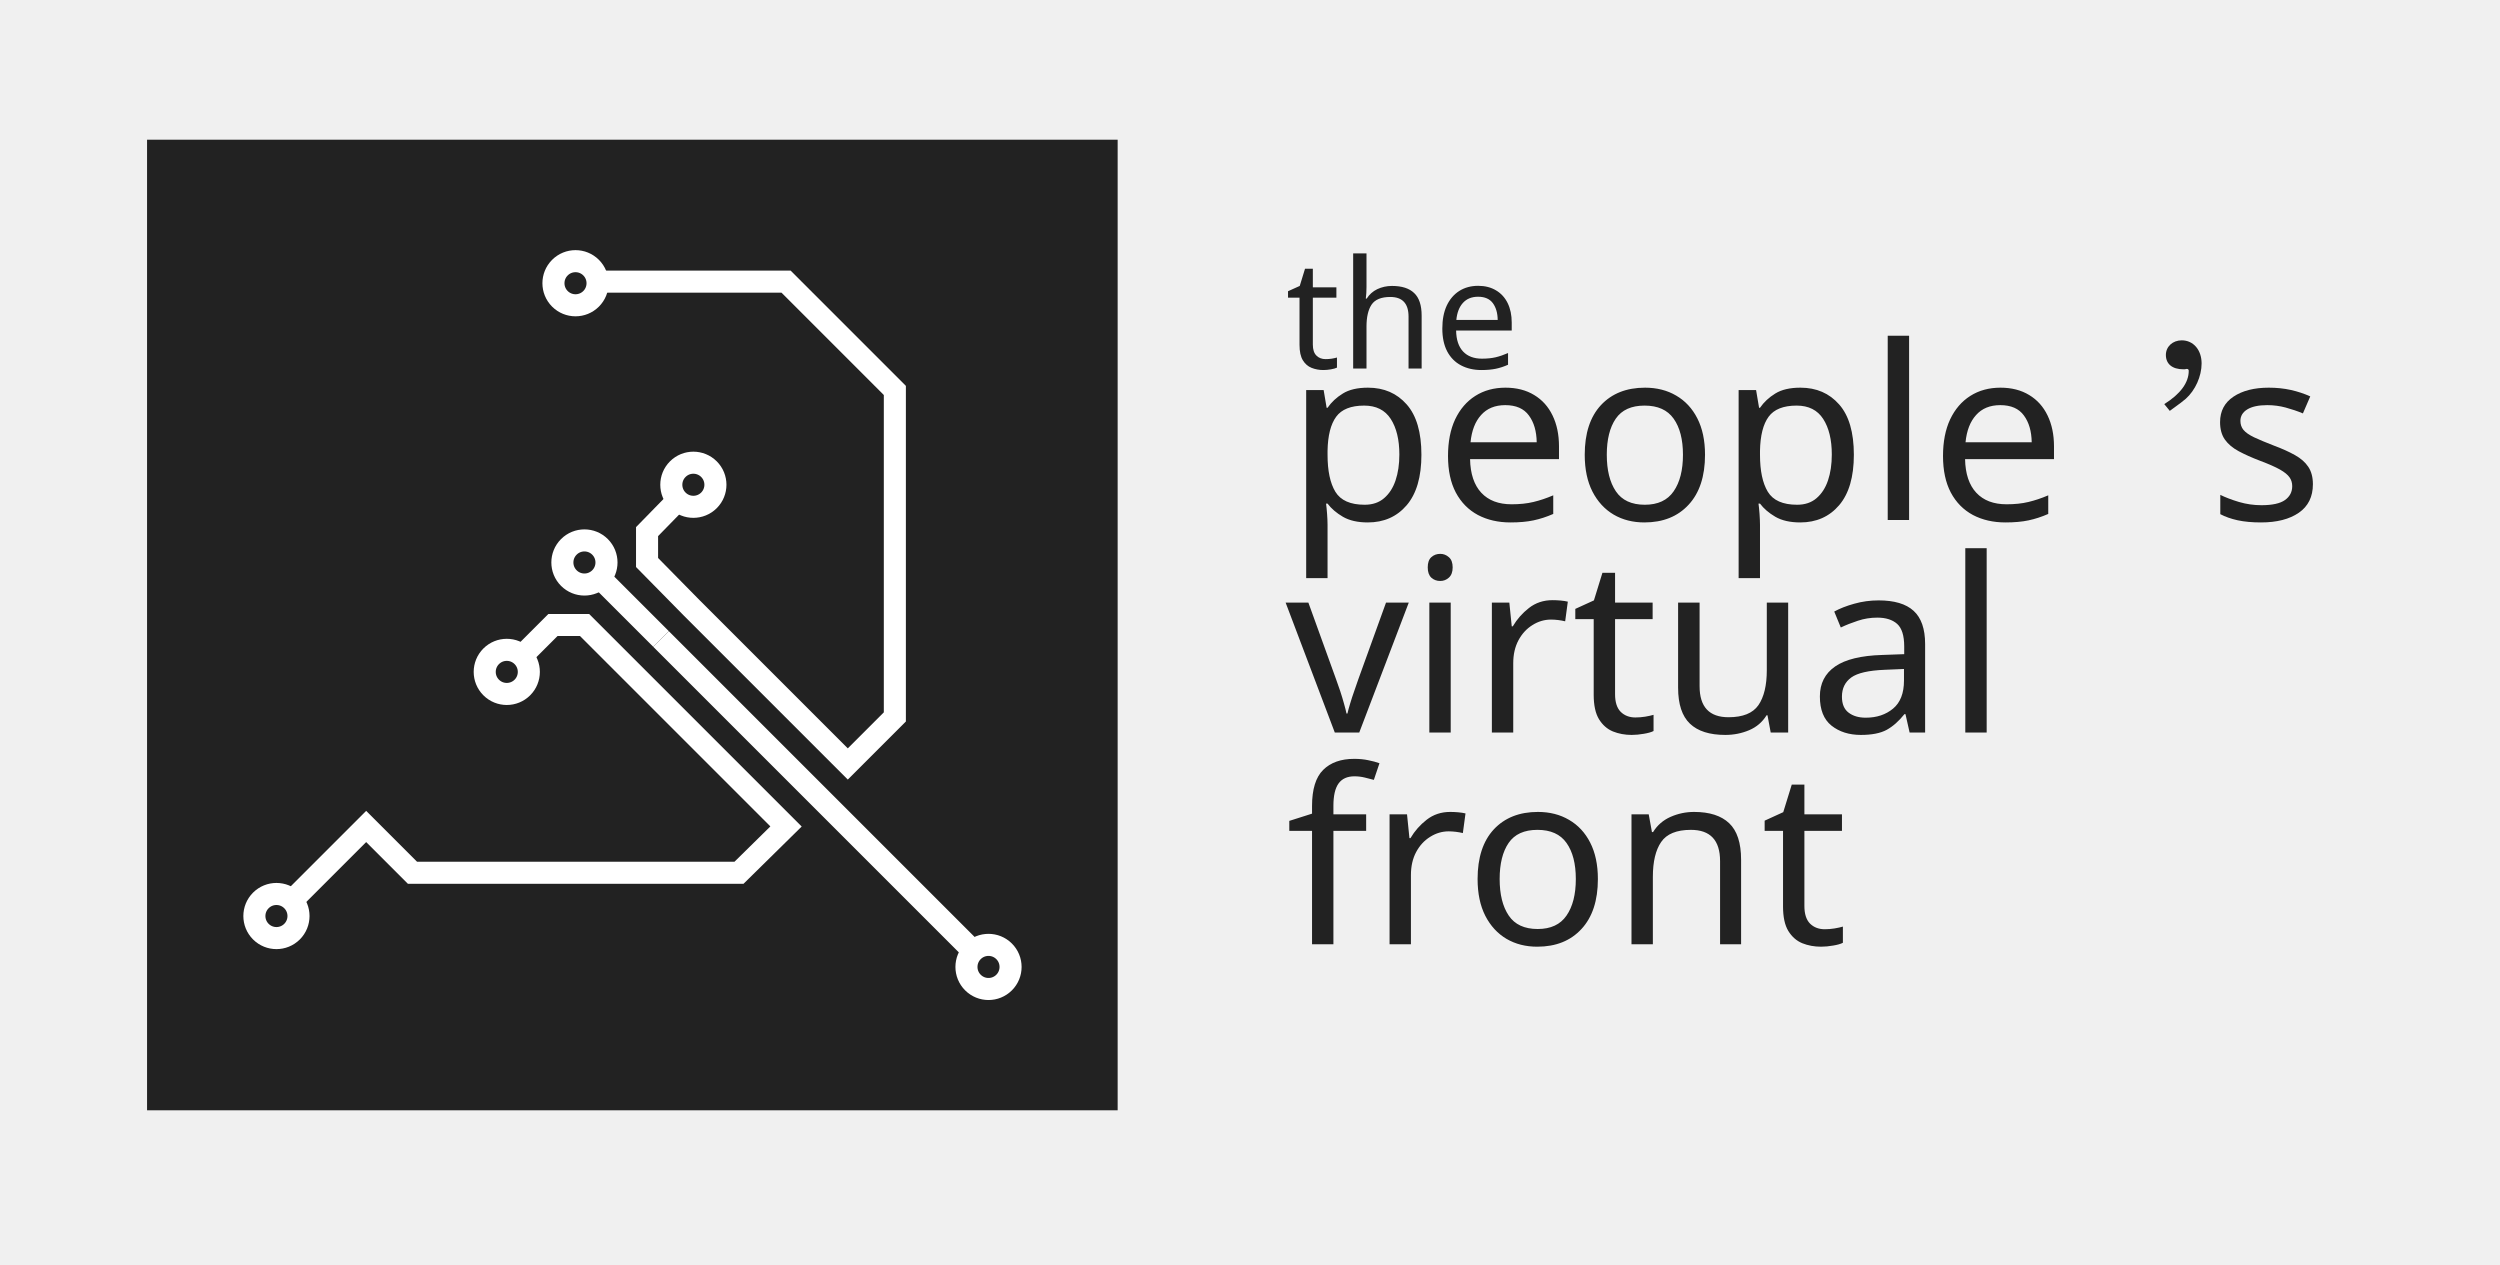
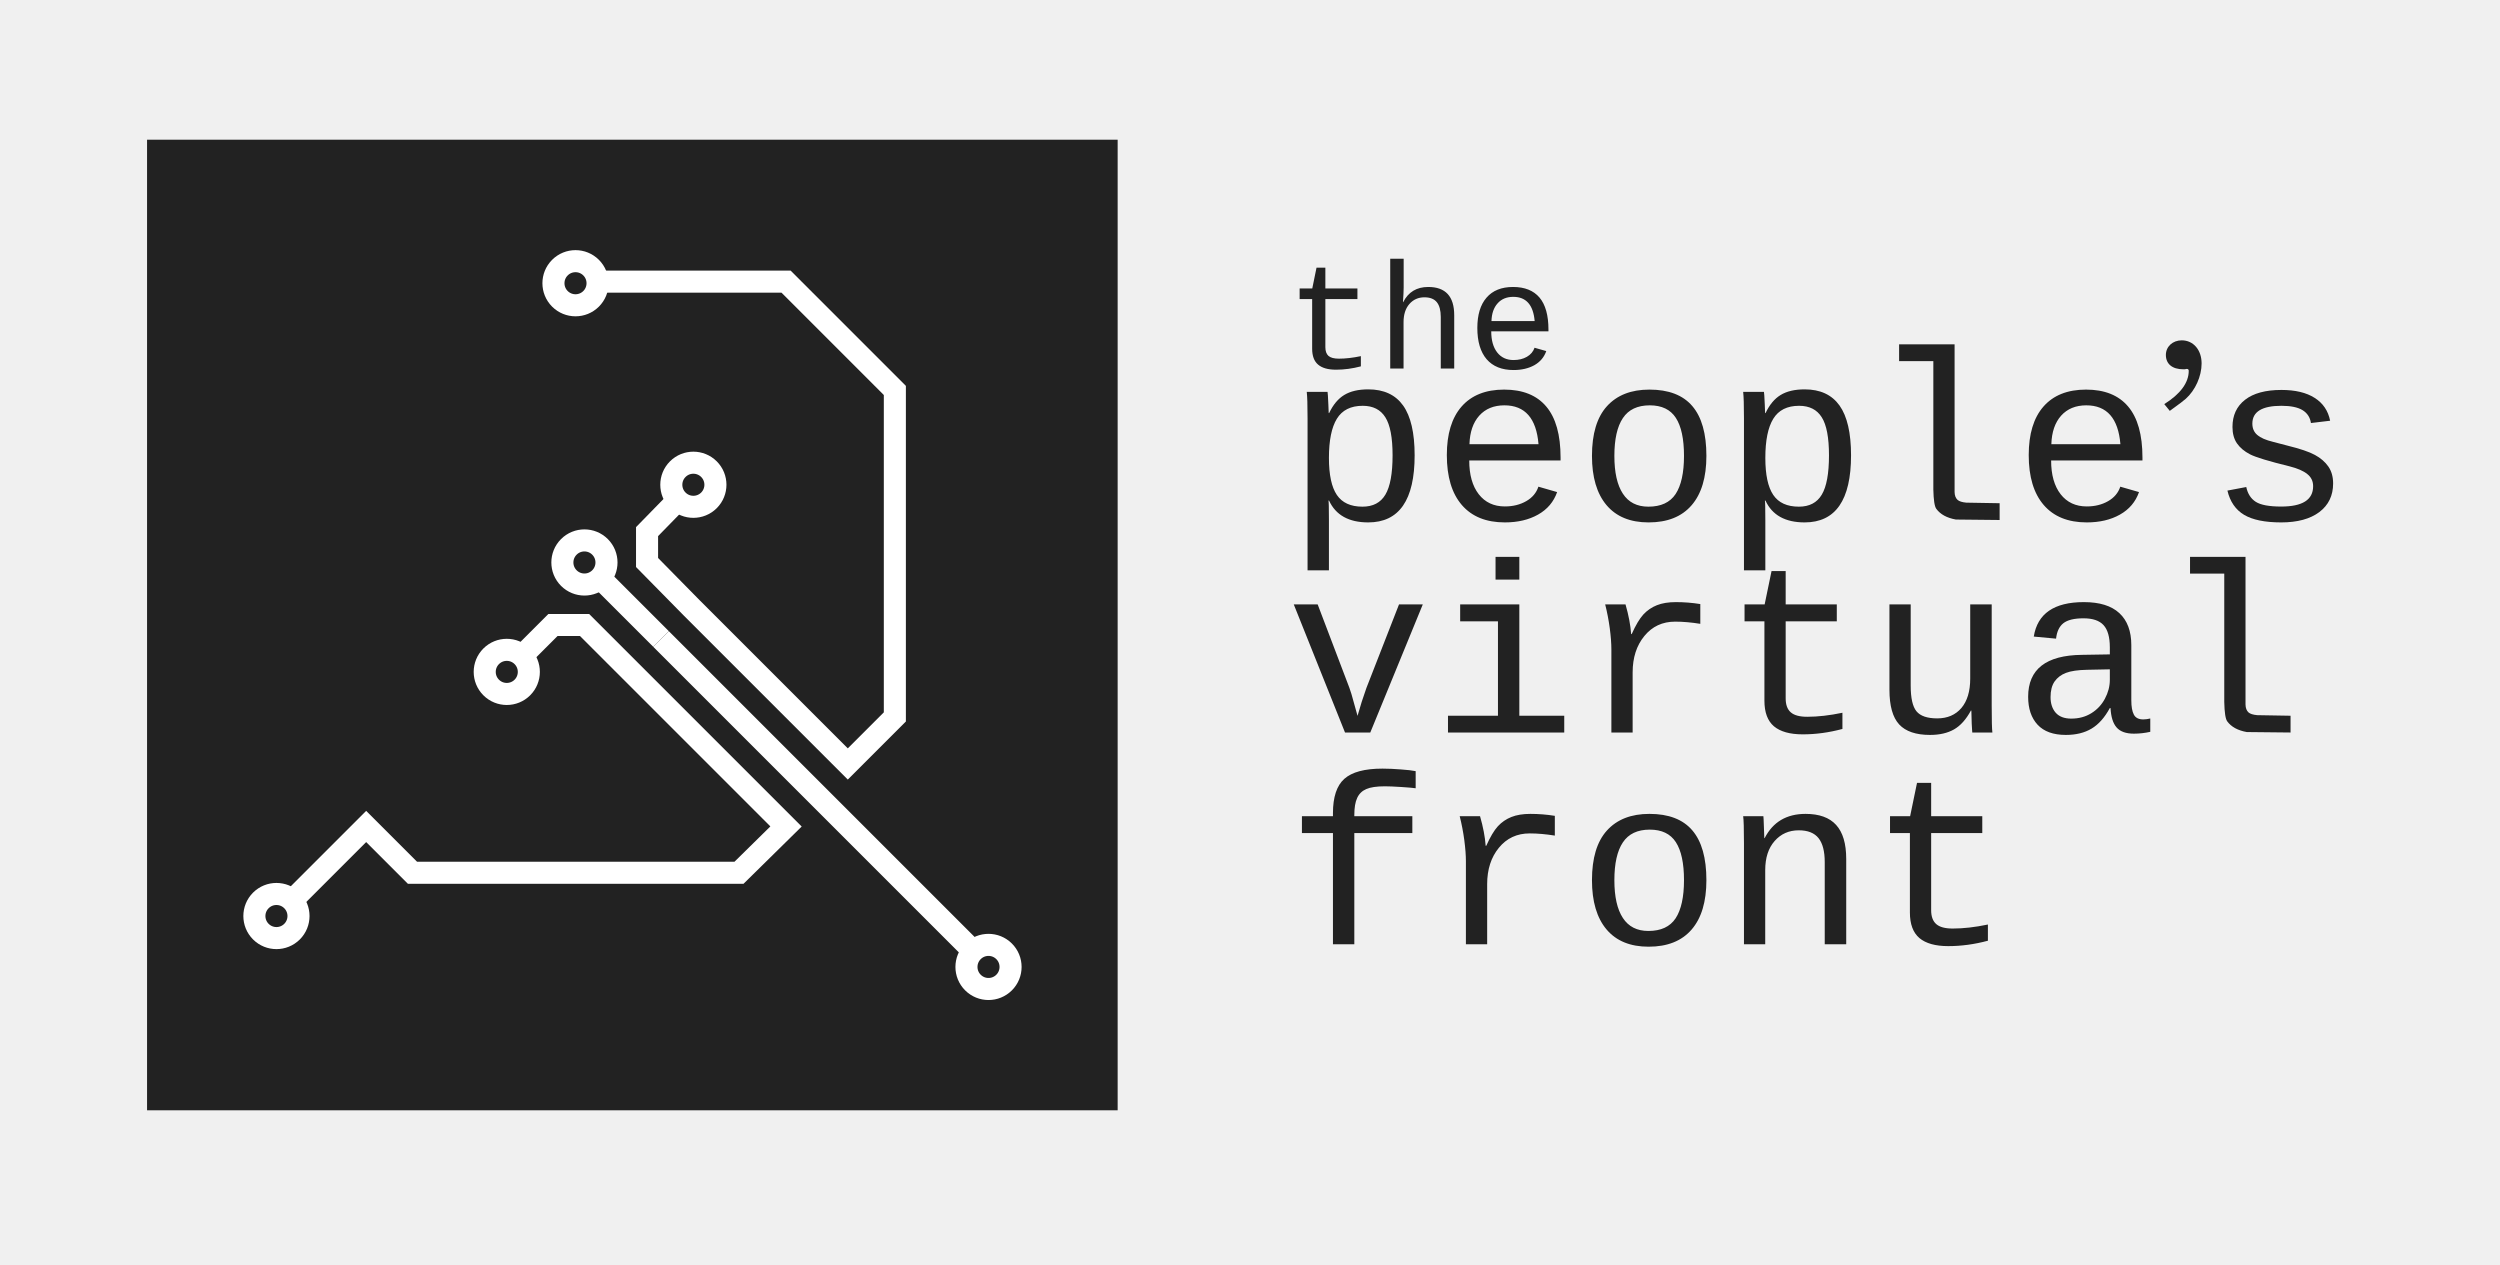
<svg xmlns="http://www.w3.org/2000/svg" version="1.1" id="Layer_1" x="0px" y="0px" viewBox="0 0 340 172" style="enable-background:new 0 0 340 172;" xml:space="preserve">
  <style type="text/css">
	.st0{fill:#222222;}
	.st1{fill:none;stroke:#FFFFFF;stroke-width:3;stroke-miterlimit:10;}
- 	.st2{font-family:'CourierNewPSMT';}
+ 	.st2{font-family:'Courier New';}
	.st3{font-size:20.605px;}
	.st4{font-size:32.968px;}
	.st5{font-family:'CenturySchoolbook';}
</style>
  <g>
    <rect x="20" y="19" class="st0" width="132" height="132" />
    <g>
      <ellipse transform="matrix(0.7071 -0.7071 0.7071 0.7071 -44.4264 75.4687)" class="st1" cx="68.9" cy="91.4" rx="3" ry="3" />
      <ellipse transform="matrix(0.7071 -0.7071 0.7071 0.7071 -77.0953 63.0625)" class="st1" cx="37.6" cy="124.6" rx="3" ry="3" />
      <ellipse transform="matrix(0.7071 -0.7071 0.7071 0.7071 -30.8246 78.6183)" class="st1" cx="79.5" cy="76.5" rx="3" ry="3" />
      <ellipse transform="matrix(0.7071 -0.7071 0.7071 0.7071 -4.3205 66.662)" class="st1" cx="78.3" cy="38.5" rx="3" ry="3" />
      <ellipse transform="matrix(0.7071 -0.7071 0.7071 0.7071 -53.5798 133.5543)" class="st1" cx="134.4" cy="131.5" rx="3" ry="3" />
      <ellipse transform="matrix(0.7071 -0.7071 0.7071 0.7071 -18.9795 86.0091)" class="st1" cx="94.3" cy="65.9" rx="3" ry="3" />
      <line class="st1" x1="81.6" y1="78.6" x2="89.9" y2="86.9" />
      <line class="st1" x1="89.9" y1="86.9" x2="132.3" y2="129.3" />
      <polyline class="st1" points="39.7,122.5 49.8,112.4 56.1,118.7 100.5,118.7 106.9,112.4 85.7,91.2 79.5,85 75.2,85 71,89.2   " />
      <polyline class="st1" points="81.3,38.3 106.9,38.3 121.7,53.1 121.7,97.5 115.3,103.9 94.1,82.7 88,76.5 88,72.3 92.2,68   " />
    </g>
    <text transform="matrix(1 0 0 1 174.8436 50.1218)">
      <tspan x="0" y="0" class="st0 st2 st3">the</tspan>
      <tspan x="0" y="20.6" class="st0 st2 st4">people</tspan>
      <tspan x="118.7" y="20.6" class="st0 st5 st4">’</tspan>
      <tspan x="125.4" y="20.6" class="st0 st2 st4">s</tspan>
      <tspan x="0" y="49.5" class="st0 st2 st4">virtual</tspan>
      <tspan x="0" y="78.3" class="st0 st2 st4">front</tspan>
    </text>
  </g>
</svg>
